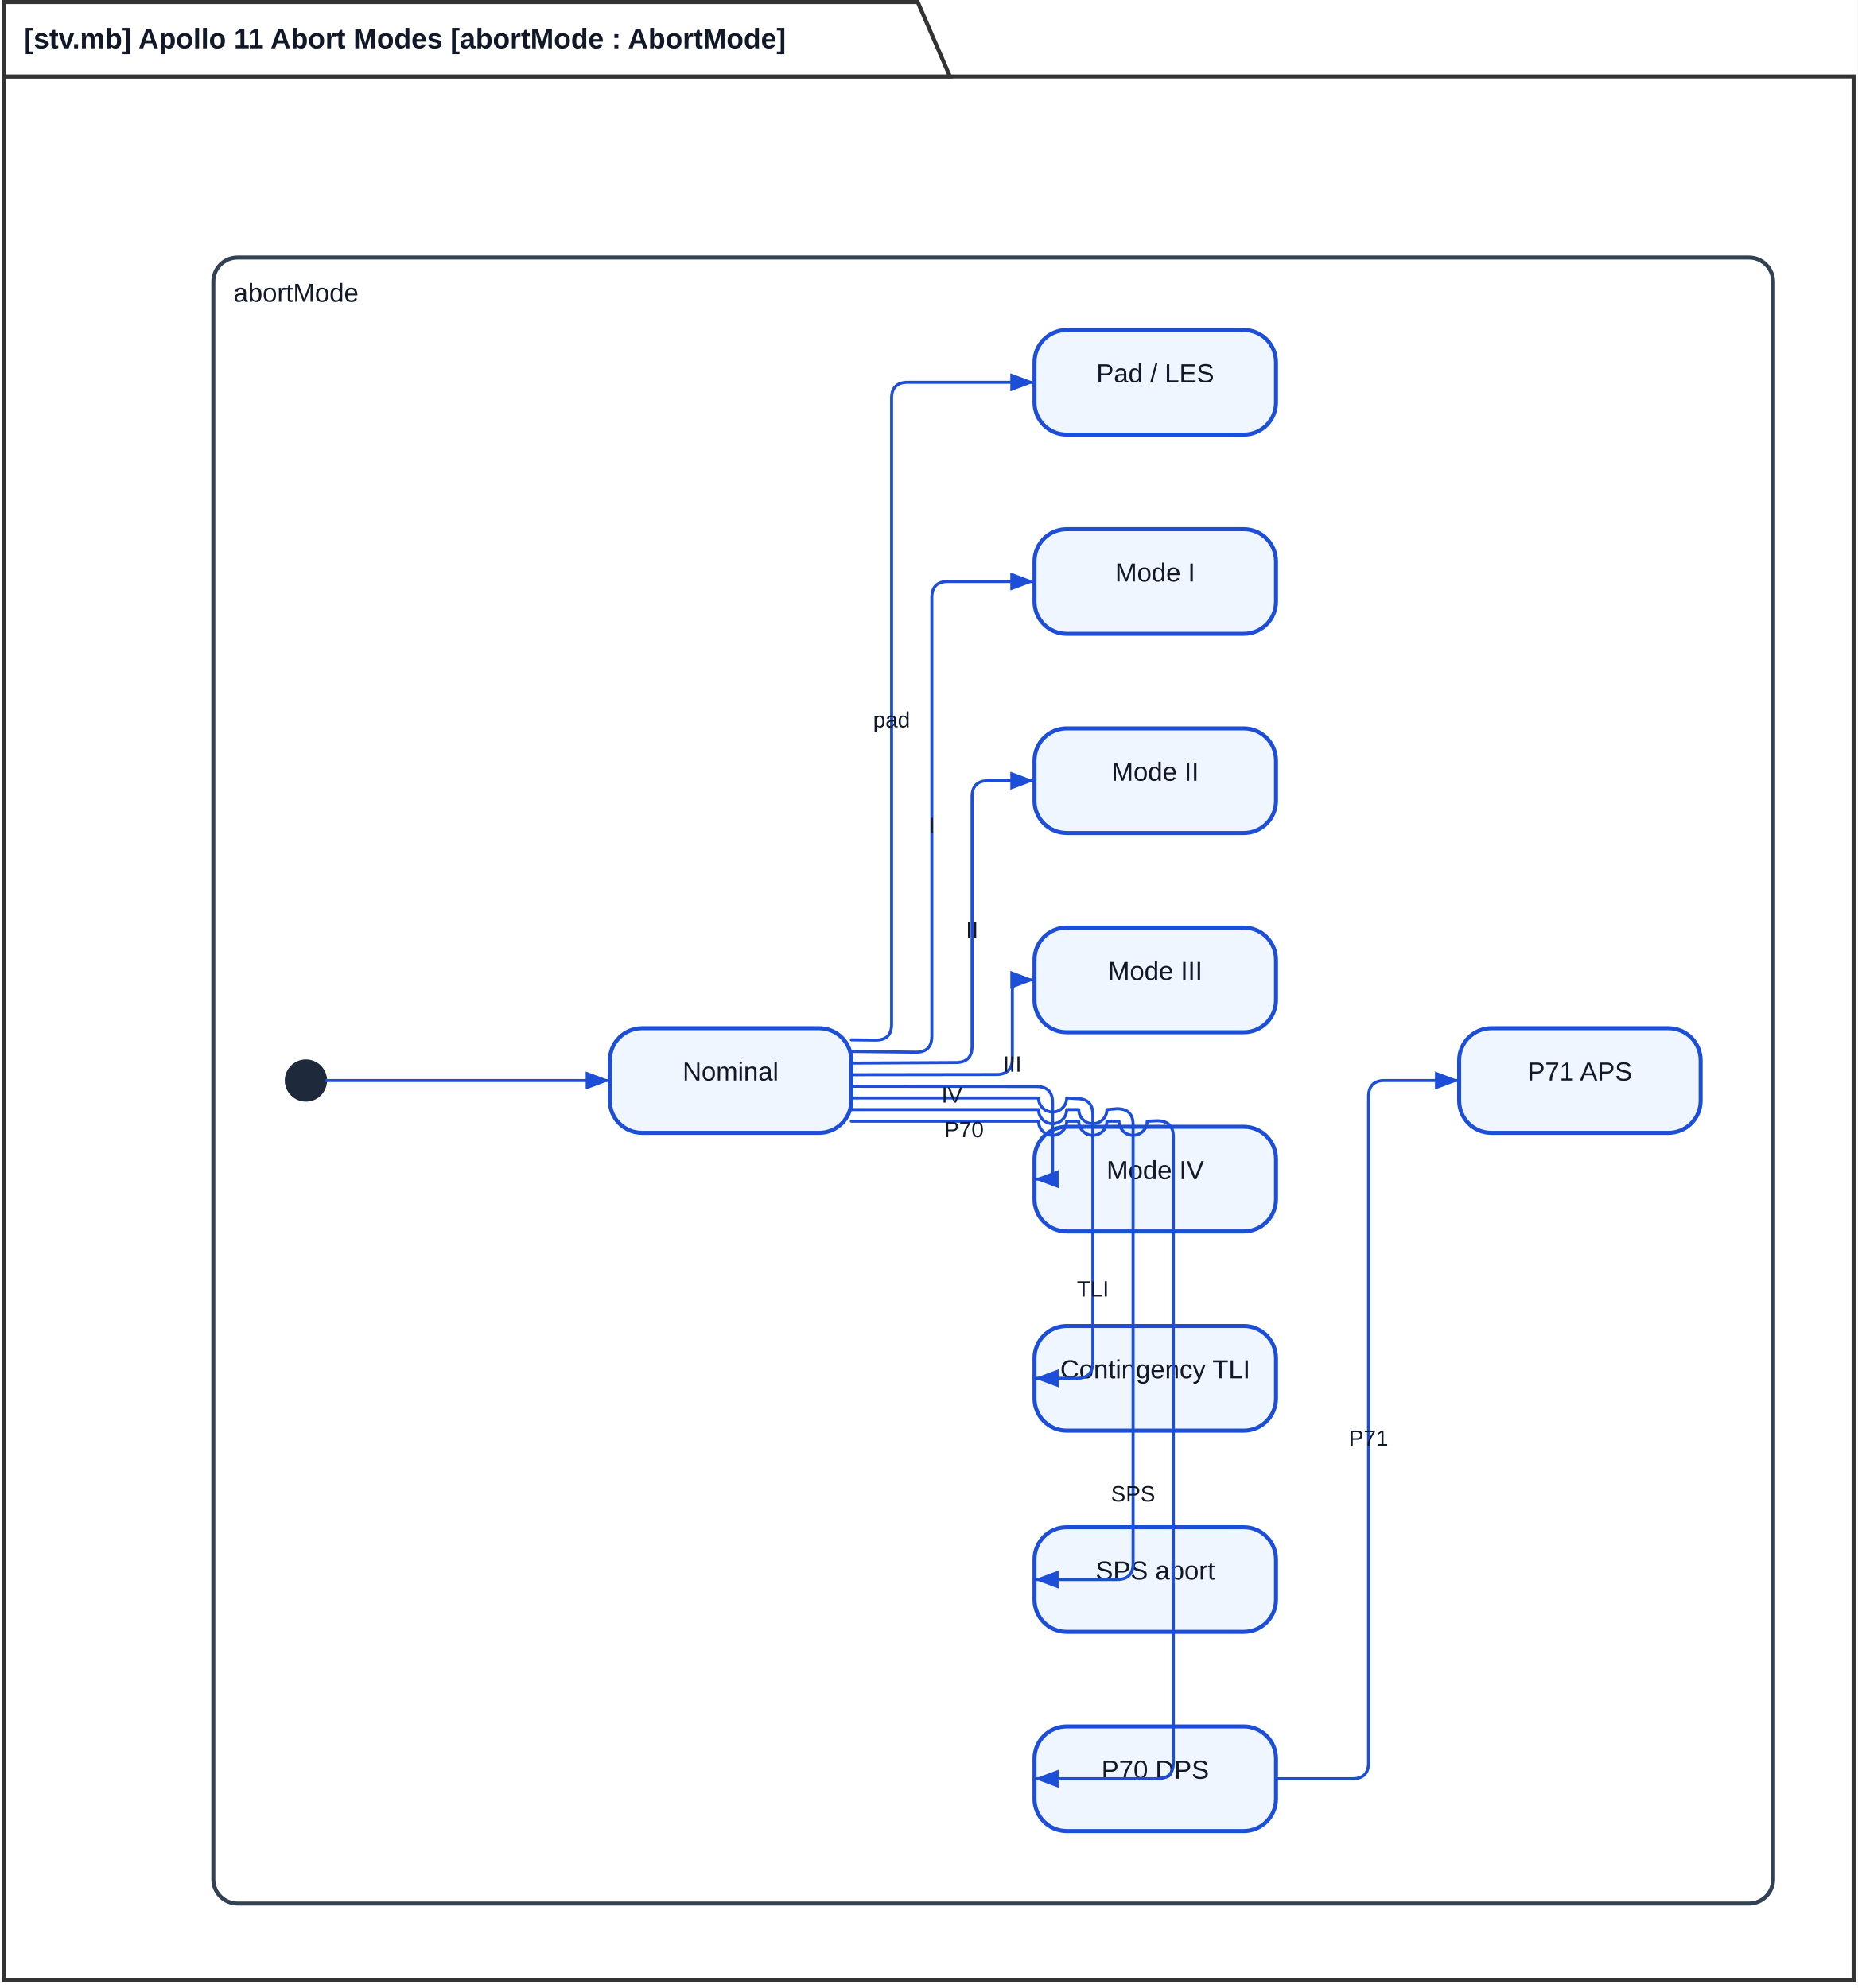
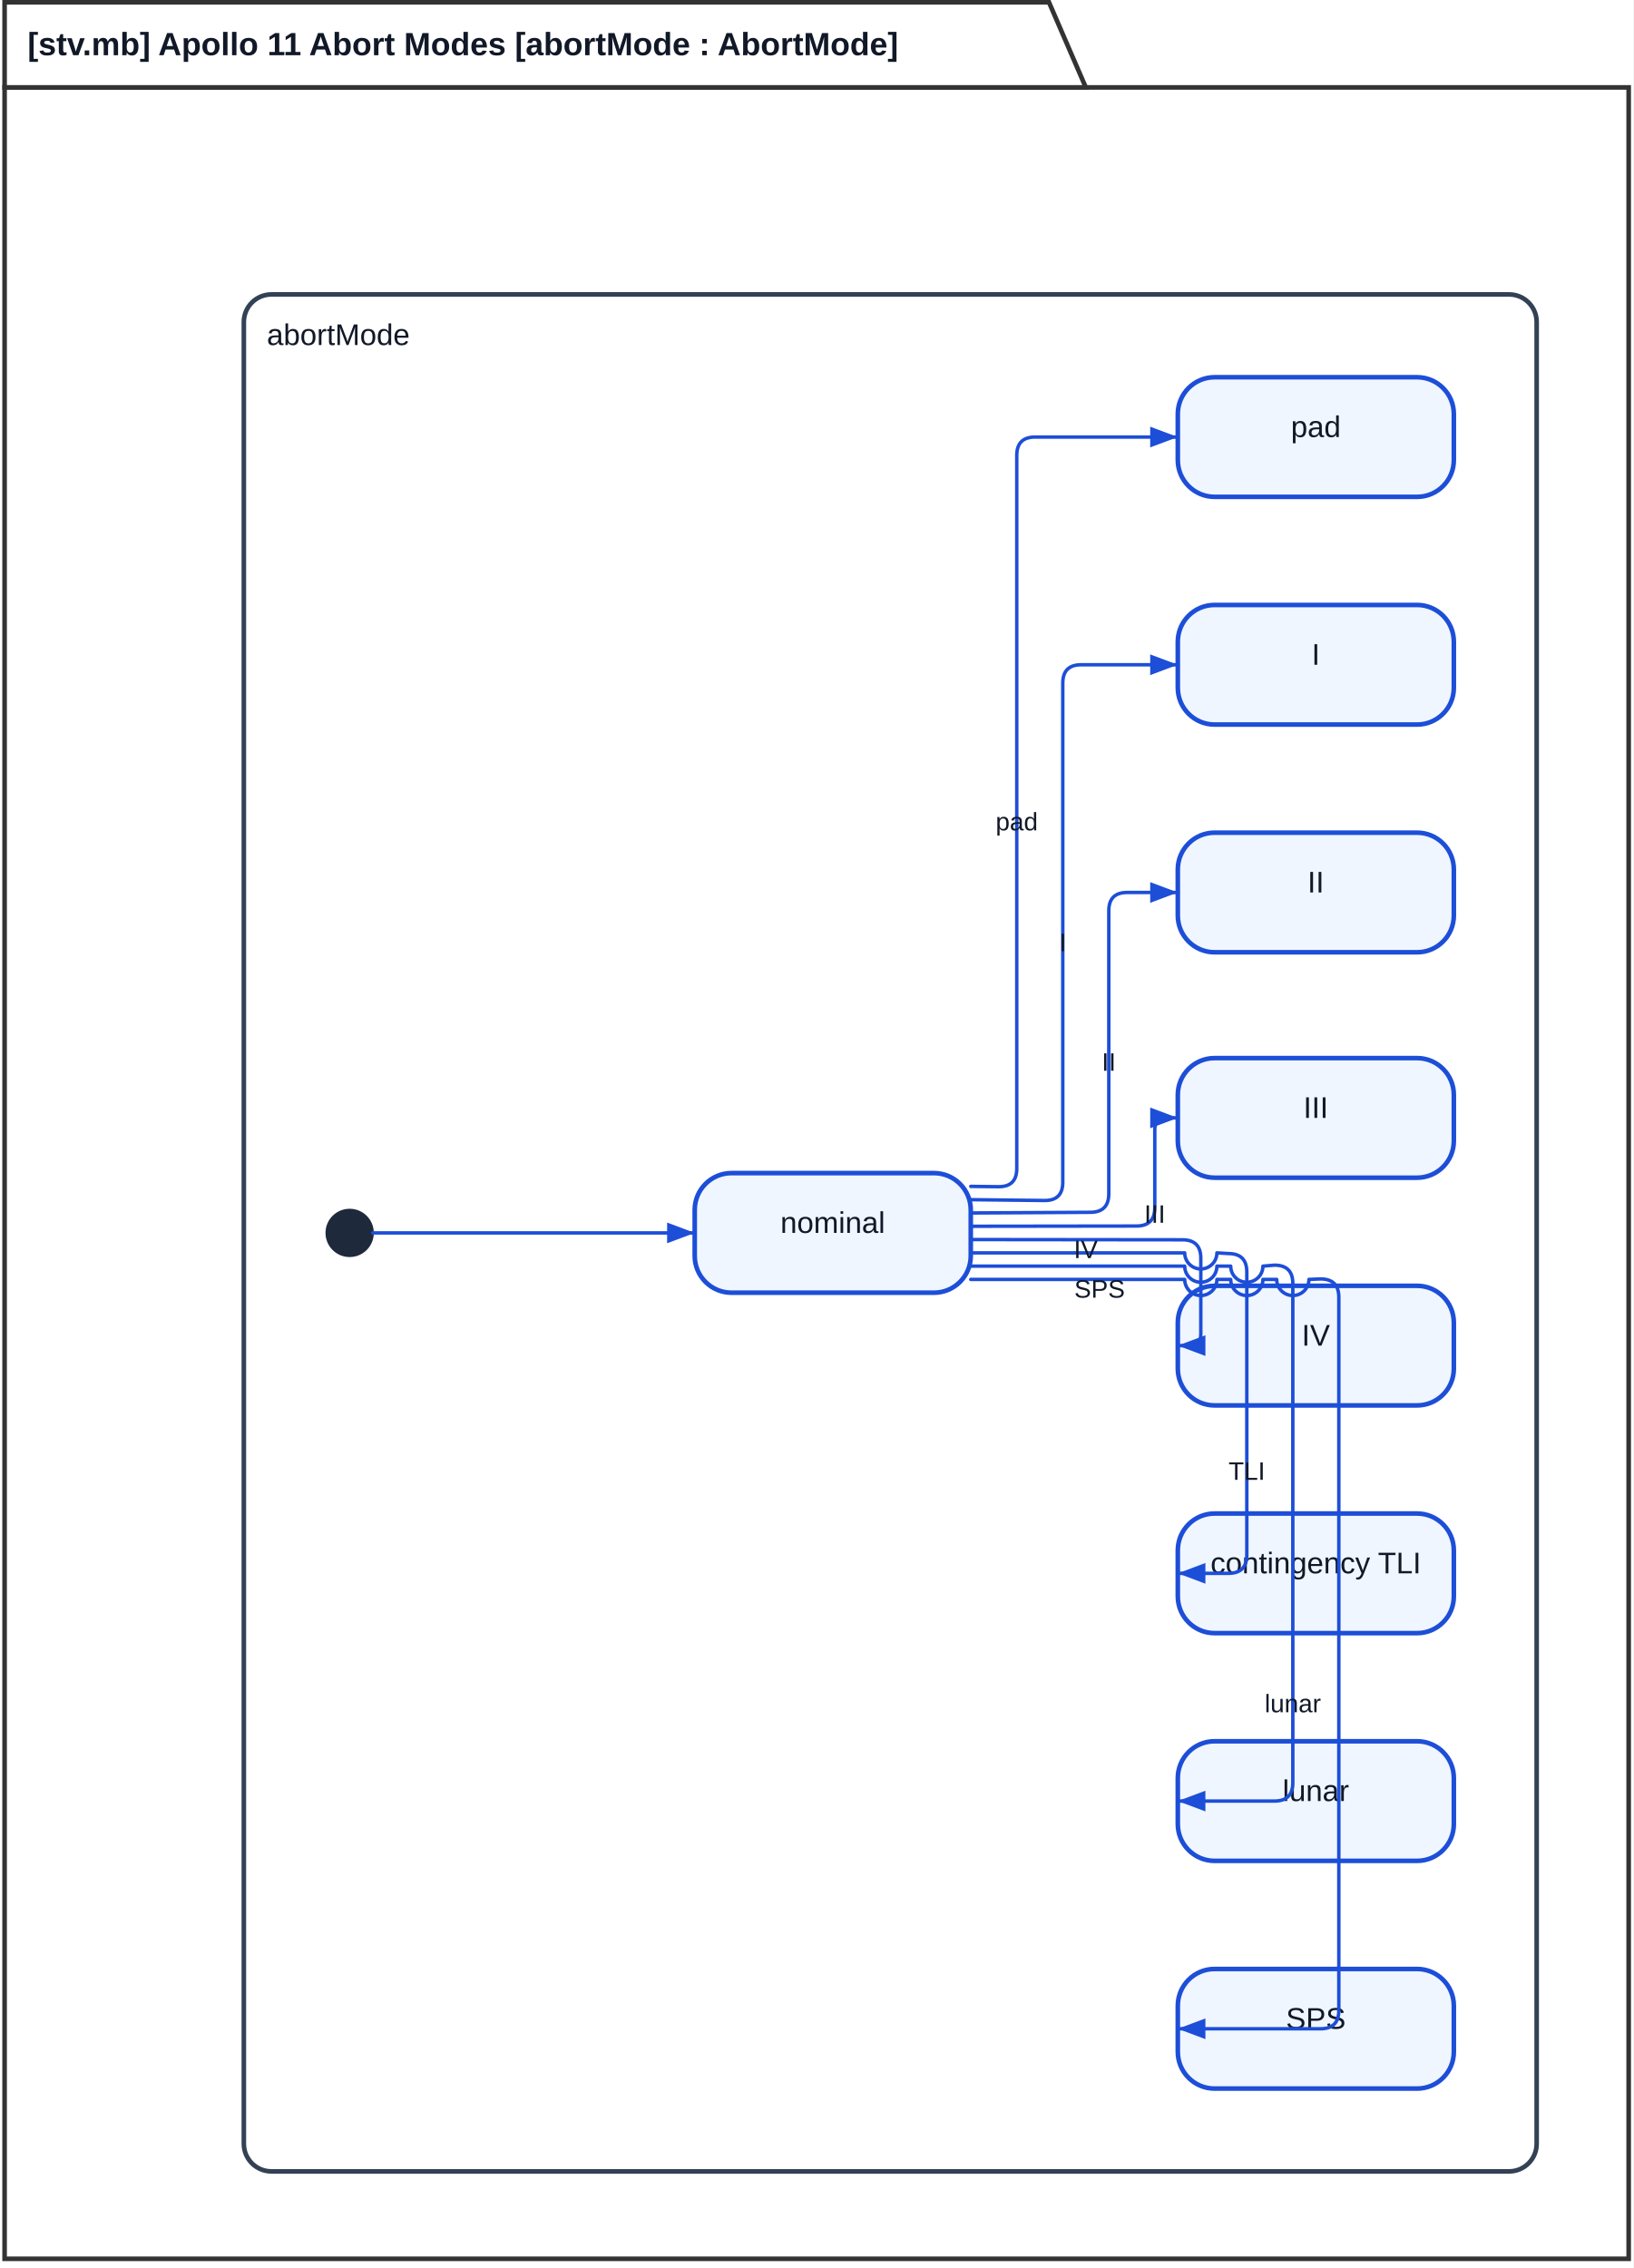
- <svg xmlns="http://www.w3.org/2000/svg" width="923" height="988" viewBox="0 0 923 988">
+ <svg xmlns="http://www.w3.org/2000/svg" width="710" height="986" viewBox="0 0 710 986">
  <defs>
    <style>text{font-family:Arial,Helvetica,sans-serif;fill:#111827}.label{font-size:13px}.small{font-size:11px}.header{font-size:14px;font-weight:600}</style>
    <marker id="arrow" markerWidth="8" markerHeight="6" refX="8" refY="3" orient="auto">
      <polygon points="0 0,8 3,0 6" fill="#1D4ED8" />
    </marker>
    <marker id="arrow-dark" markerWidth="8" markerHeight="6" refX="8" refY="3" orient="auto">
      <polygon points="0 0,8 3,0 6" fill="#334155" />
    </marker>
    <marker id="composition" markerWidth="12" markerHeight="12" refX="0" refY="6" orient="auto" markerUnits="strokeWidth">
      <polygon points="0 6,6 0,12 6,6 12" fill="#111827" stroke="#111827" />
    </marker>
  </defs>
-   <rect x="0" y="0" width="923" height="988" fill="#FFFFFF" />
-   <rect x="2" y="38" width="919" height="946" fill="none" stroke="#333333" stroke-width="2" />
+   <rect x="0" y="0" width="710" height="986" fill="#FFFFFF" />
+   <rect x="2" y="38" width="706" height="944" fill="none" stroke="#333333" stroke-width="2" />
  <path d="M 2 1 H 456 L 472 38 H 2 Z" fill="#FFFFFF" stroke="#333333" stroke-width="2" />
  <text class="header" x="12" y="24">[stv.mb] Apollo 11 Abort Modes [abortMode : AbortMode]</text>
-   <rect x="2" y="38" width="919" height="948" fill="none" stroke="#333333" stroke-width="0" />
+   <rect x="2" y="38" width="706" height="946" fill="none" stroke="#333333" stroke-width="0" />
  <g transform="translate(2,40)">
-     <rect id="boundary" x="104" y="88" width="775" height="818" rx="12" fill="#FFFFFF" stroke="#334155" stroke-width="2" />
+     <rect id="boundary" x="104" y="88" width="562" height="816" rx="12" fill="#FFFFFF" stroke="#334155" stroke-width="2" />
    <text class="label" x="114" y="110">abortMode</text>
-     <circle id="initial" cx="150" cy="497" r="10" fill="#1E293B" stroke="#1E293B" stroke-width="1" />
-     <rect id="nominal" x="301" y="471" width="120" height="52" rx="16" fill="#EFF6FF" stroke="#1D4ED8" stroke-width="2" />
-     <text class="label" text-anchor="middle" x="361" y="497">Nominal</text>
-     <rect id="padLes" x="512" y="124" width="120" height="52" rx="16" fill="#EFF6FF" stroke="#1D4ED8" stroke-width="2" />
-     <text class="label" text-anchor="middle" x="572" y="150">Pad / LES</text>
-     <rect id="modeI" x="512" y="223" width="120" height="52" rx="16" fill="#EFF6FF" stroke="#1D4ED8" stroke-width="2" />
-     <text class="label" text-anchor="middle" x="572" y="249">Mode I</text>
-     <rect id="modeII" x="512" y="322" width="120" height="52" rx="16" fill="#EFF6FF" stroke="#1D4ED8" stroke-width="2" />
-     <text class="label" text-anchor="middle" x="572" y="348">Mode II</text>
-     <rect id="modeIII" x="512" y="421" width="120" height="52" rx="16" fill="#EFF6FF" stroke="#1D4ED8" stroke-width="2" />
-     <text class="label" text-anchor="middle" x="572" y="447">Mode III</text>
-     <rect id="modeIV" x="512" y="520" width="120" height="52" rx="16" fill="#EFF6FF" stroke="#1D4ED8" stroke-width="2" />
-     <text class="label" text-anchor="middle" x="572" y="546">Mode IV</text>
-     <rect id="contingencyTli" x="512" y="619" width="120" height="52" rx="16" fill="#EFF6FF" stroke="#1D4ED8" stroke-width="2" />
-     <text class="label" text-anchor="middle" x="572" y="645">Contingency TLI</text>
-     <rect id="spsAbort" x="512" y="719" width="120" height="52" rx="16" fill="#EFF6FF" stroke="#1D4ED8" stroke-width="2" />
-     <text class="label" text-anchor="middle" x="572" y="745">SPS abort</text>
-     <rect id="p70Dps" x="512" y="818" width="120" height="52" rx="16" fill="#EFF6FF" stroke="#1D4ED8" stroke-width="2" />
-     <text class="label" text-anchor="middle" x="572" y="844">P70 DPS</text>
-     <rect id="p71Aps" x="723" y="471" width="120" height="52" rx="16" fill="#EFF6FF" stroke="#1D4ED8" stroke-width="2" />
-     <text class="label" text-anchor="middle" x="783" y="497">P71 APS</text>
-     <path d="M 160,497 L 301,497" fill="none" stroke="#1D4ED8" stroke-width="1.5" stroke-linejoin="round" stroke-linecap="round" marker-end="url(#arrow)" />
-     <path d="M 421,476.777 L 433,476.911 Q 441,477 441,469 L 441,158 Q 441,150 449,150 L 512,150" fill="none" stroke="#1D4ED8" stroke-width="1.5" stroke-linejoin="round" stroke-linecap="round" marker-end="url(#arrow)" />
-     <path d="M 421,482.554 L 453,482.911 Q 461,483 461,475 L 461,257 Q 461,249 469,249 L 512,249" fill="none" stroke="#1D4ED8" stroke-width="1.5" stroke-linejoin="round" stroke-linecap="round" marker-end="url(#arrow)" />
-     <path d="M 421,488.332 L 473,488.044 Q 481,488 481,480 L 481,356 Q 481,348 489,348 L 512,348" fill="none" stroke="#1D4ED8" stroke-width="1.5" stroke-linejoin="round" stroke-linecap="round" marker-end="url(#arrow)" />
-     <path d="M 421,494.109 L 493,494.011 Q 501,494 501,486 L 501,452.5 Q 501,447 506.5,447 L 512,447" fill="none" stroke="#1D4ED8" stroke-width="1.5" stroke-linejoin="round" stroke-linecap="round" marker-end="url(#arrow)" />
-     <path d="M 421,499.891 L 513,499.991 Q 521,500 521,508 L 521,541.5 Q 521,546 516.5,546 L 512,546" fill="none" stroke="#1D4ED8" stroke-width="1.5" stroke-linejoin="round" stroke-linecap="round" marker-end="url(#arrow)" />
-     <path d="M 421,505.668 L 514,505.668 A 7 7 0 0 0 528,505.668 L 533,505.978 Q 541,506 541,514 L 541,637 Q 541,645 533,645 L 512,645" fill="none" stroke="#1D4ED8" stroke-width="1.5" stroke-linejoin="round" stroke-linecap="round" marker-end="url(#arrow)" />
-     <path d="M 421,511.446 L 514,511.446 A 7 7 0 0 0 528,511.446 L 534,511.446 A 7 7 0 0 0 548,511.446 L 553,511.025 Q 561,511 561,519 L 561,737 Q 561,745 553,745 L 512,745" fill="none" stroke="#1D4ED8" stroke-width="1.5" stroke-linejoin="round" stroke-linecap="round" marker-end="url(#arrow)" />
-     <path d="M 421,517.223 L 514,517.223 A 7 7 0 0 0 528,517.223 L 534,517.223 A 7 7 0 0 0 548,517.223 L 554,517.223 A 7 7 0 0 0 568,517.223 L 573,517.011 Q 581,517 581,525 L 581,836 Q 581,844 573,844 L 512,844" fill="none" stroke="#1D4ED8" stroke-width="1.5" stroke-linejoin="round" stroke-linecap="round" marker-end="url(#arrow)" />
-     <path d="M 632,844 L 670,844 Q 678,844 678,836 L 678,505 Q 678,497 686,497 L 723,497" fill="none" stroke="#1D4ED8" stroke-width="1.5" stroke-linejoin="round" stroke-linecap="round" marker-end="url(#arrow)" />
-     <text class="small" text-anchor="middle" x="441" y="321.5">pad</text>
-     <text class="small" text-anchor="middle" x="461" y="374">I</text>
-     <text class="small" text-anchor="middle" x="481" y="426">II</text>
-     <text class="small" text-anchor="middle" x="501" y="492.6">III</text>
-     <text class="small" text-anchor="middle" x="471" y="507.946">IV</text>
-     <text class="small" text-anchor="middle" x="541" y="604.35">TLI</text>
-     <text class="small" text-anchor="middle" x="561" y="706.2">SPS</text>
-     <text class="small" text-anchor="middle" x="477" y="525.145">P70</text>
-     <text class="small" text-anchor="middle" x="678" y="678.5">P71</text>
+     <circle id="initial" cx="150" cy="496" r="10" fill="#1E293B" stroke="#1E293B" stroke-width="1" />
+     <rect id="nominal" x="300" y="470" width="120" height="52" rx="16" fill="#EFF6FF" stroke="#1D4ED8" stroke-width="2" />
+     <text class="label" text-anchor="middle" x="360" y="496">nominal</text>
+     <rect id="pad" x="510" y="124" width="120" height="52" rx="16" fill="#EFF6FF" stroke="#1D4ED8" stroke-width="2" />
+     <text class="label" text-anchor="middle" x="570" y="150">pad</text>
+     <rect id="I" x="510" y="223" width="120" height="52" rx="16" fill="#EFF6FF" stroke="#1D4ED8" stroke-width="2" />
+     <text class="label" text-anchor="middle" x="570" y="249">I</text>
+     <rect id="II" x="510" y="322" width="120" height="52" rx="16" fill="#EFF6FF" stroke="#1D4ED8" stroke-width="2" />
+     <text class="label" text-anchor="middle" x="570" y="348">II</text>
+     <rect id="III" x="510" y="420" width="120" height="52" rx="16" fill="#EFF6FF" stroke="#1D4ED8" stroke-width="2" />
+     <text class="label" text-anchor="middle" x="570" y="446">III</text>
+     <rect id="IV" x="510" y="519" width="120" height="52" rx="16" fill="#EFF6FF" stroke="#1D4ED8" stroke-width="2" />
+     <text class="label" text-anchor="middle" x="570" y="545">IV</text>
+     <rect id="contingencyTLI" x="510" y="618" width="120" height="52" rx="16" fill="#EFF6FF" stroke="#1D4ED8" stroke-width="2" />
+     <text class="label" text-anchor="middle" x="570" y="644">contingency TLI</text>
+     <rect id="lunar" x="510" y="717" width="120" height="52" rx="16" fill="#EFF6FF" stroke="#1D4ED8" stroke-width="2" />
+     <text class="label" text-anchor="middle" x="570" y="743">lunar</text>
+     <rect id="SPS" x="510" y="816" width="120" height="52" rx="16" fill="#EFF6FF" stroke="#1D4ED8" stroke-width="2" />
+     <text class="label" text-anchor="middle" x="570" y="842">SPS</text>
+     <path d="M 160,496 L 300,496" fill="none" stroke="#1D4ED8" stroke-width="1.5" stroke-linejoin="round" stroke-linecap="round" marker-end="url(#arrow)" />
+     <path d="M 420,475.777 L 432,475.911 Q 440,476 440,468 L 440,158 Q 440,150 448,150 L 510,150" fill="none" stroke="#1D4ED8" stroke-width="1.5" stroke-linejoin="round" stroke-linecap="round" marker-end="url(#arrow)" />
+     <path d="M 420,481.554 L 452,481.911 Q 460,482 460,474 L 460,257 Q 460,249 468,249 L 510,249" fill="none" stroke="#1D4ED8" stroke-width="1.5" stroke-linejoin="round" stroke-linecap="round" marker-end="url(#arrow)" />
+     <path d="M 420,487.332 L 472,487.044 Q 480,487 480,479 L 480,356 Q 480,348 488,348 L 510,348" fill="none" stroke="#1D4ED8" stroke-width="1.5" stroke-linejoin="round" stroke-linecap="round" marker-end="url(#arrow)" />
+     <path d="M 420,493.109 L 492,493.011 Q 500,493 500,485 L 500,451 Q 500,446 505,446 L 510,446" fill="none" stroke="#1D4ED8" stroke-width="1.5" stroke-linejoin="round" stroke-linecap="round" marker-end="url(#arrow)" />
+     <path d="M 420,498.891 L 512,498.991 Q 520,499 520,507 L 520,540 Q 520,545 515,545 L 510,545" fill="none" stroke="#1D4ED8" stroke-width="1.5" stroke-linejoin="round" stroke-linecap="round" marker-end="url(#arrow)" />
+     <path d="M 420,504.668 L 513,504.668 A 7 7 0 0 0 527,504.668 L 532,504.978 Q 540,505 540,513 L 540,636 Q 540,644 532,644 L 510,644" fill="none" stroke="#1D4ED8" stroke-width="1.5" stroke-linejoin="round" stroke-linecap="round" marker-end="url(#arrow)" />
+     <path d="M 420,510.446 L 513,510.446 A 7 7 0 0 0 527,510.446 L 533,510.446 A 7 7 0 0 0 547,510.446 L 552,510.025 Q 560,510 560,518 L 560,735 Q 560,743 552,743 L 510,743" fill="none" stroke="#1D4ED8" stroke-width="1.5" stroke-linejoin="round" stroke-linecap="round" marker-end="url(#arrow)" />
+     <path d="M 420,516.223 L 513,516.223 A 7 7 0 0 0 527,516.223 L 533,516.223 A 7 7 0 0 0 547,516.223 L 553,516.223 A 7 7 0 0 0 567,516.223 L 572,516.011 Q 580,516 580,524 L 580,834 Q 580,842 572,842 L 510,842" fill="none" stroke="#1D4ED8" stroke-width="1.5" stroke-linejoin="round" stroke-linecap="round" marker-end="url(#arrow)" />
+     <text class="small" text-anchor="middle" x="440" y="321">pad</text>
+     <text class="small" text-anchor="middle" x="460" y="373.5">I</text>
+     <text class="small" text-anchor="middle" x="480" y="425.5">II</text>
+     <text class="small" text-anchor="middle" x="500" y="491.6">III</text>
+     <text class="small" text-anchor="middle" x="470" y="506.946">IV</text>
+     <text class="small" text-anchor="middle" x="540" y="603.35">TLI</text>
+     <text class="small" text-anchor="middle" x="560" y="704.4">lunar</text>
+     <text class="small" text-anchor="middle" x="476" y="524.145">SPS</text>
  </g>
</svg>
